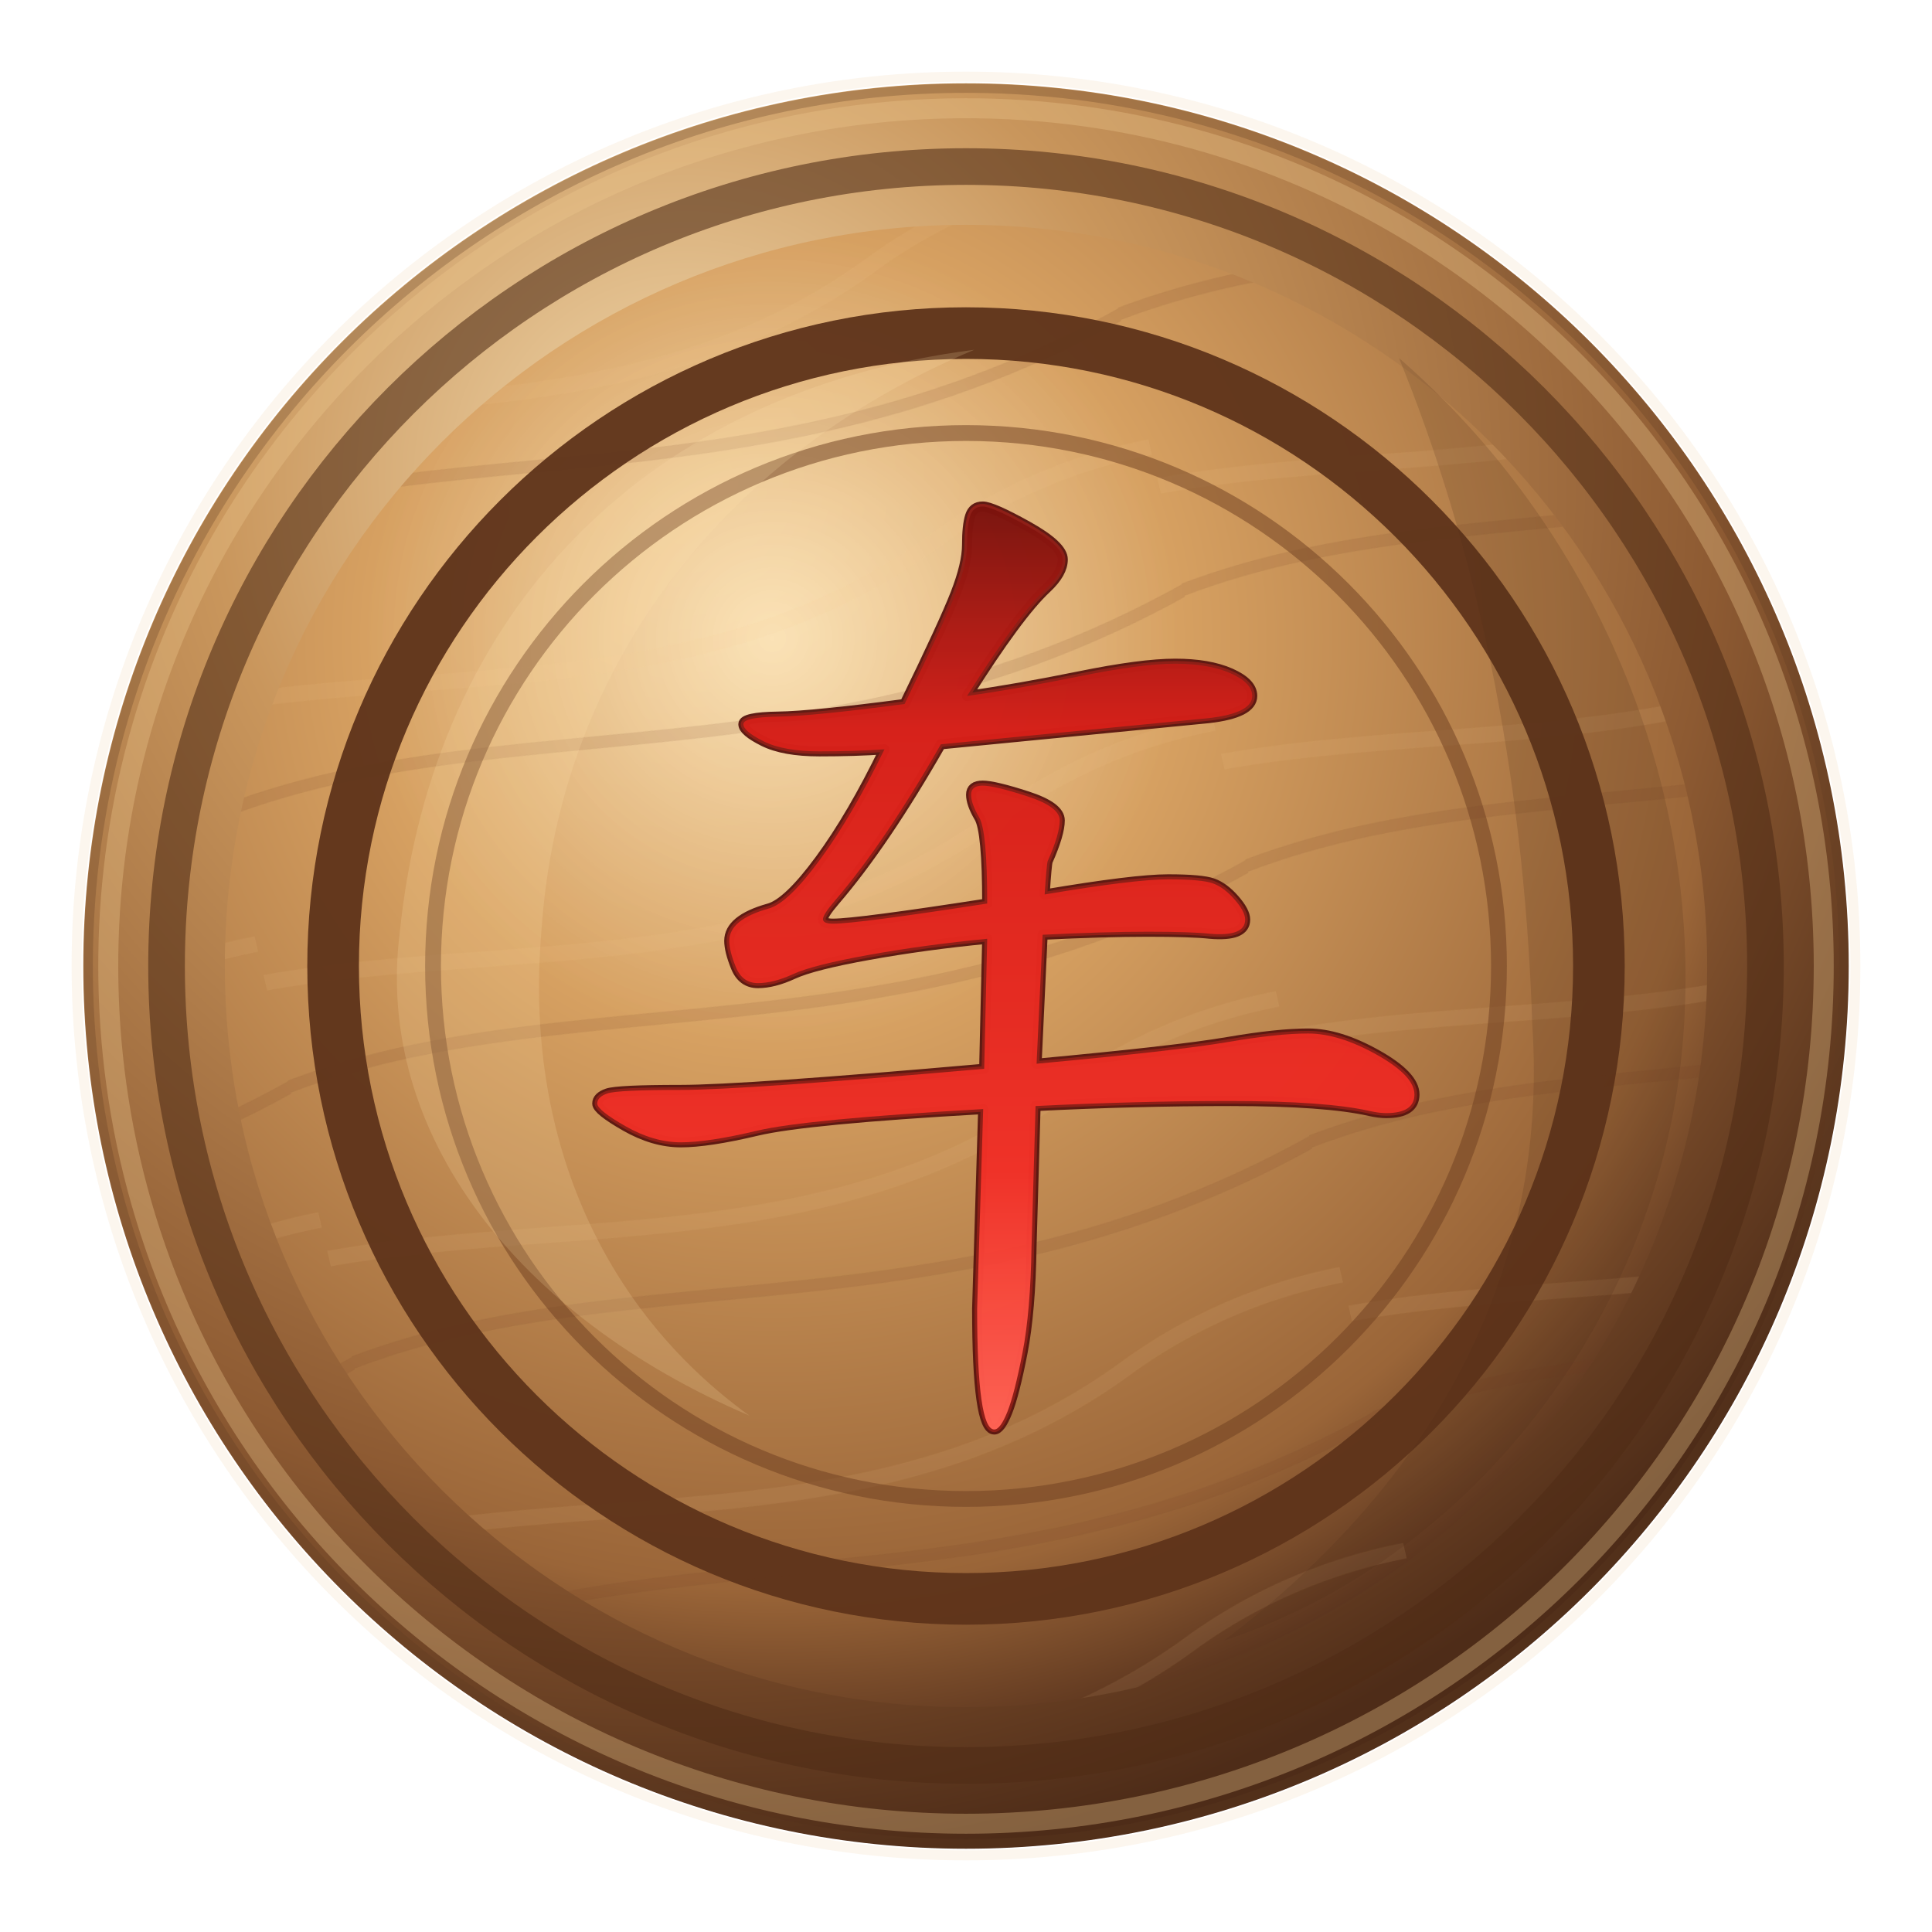
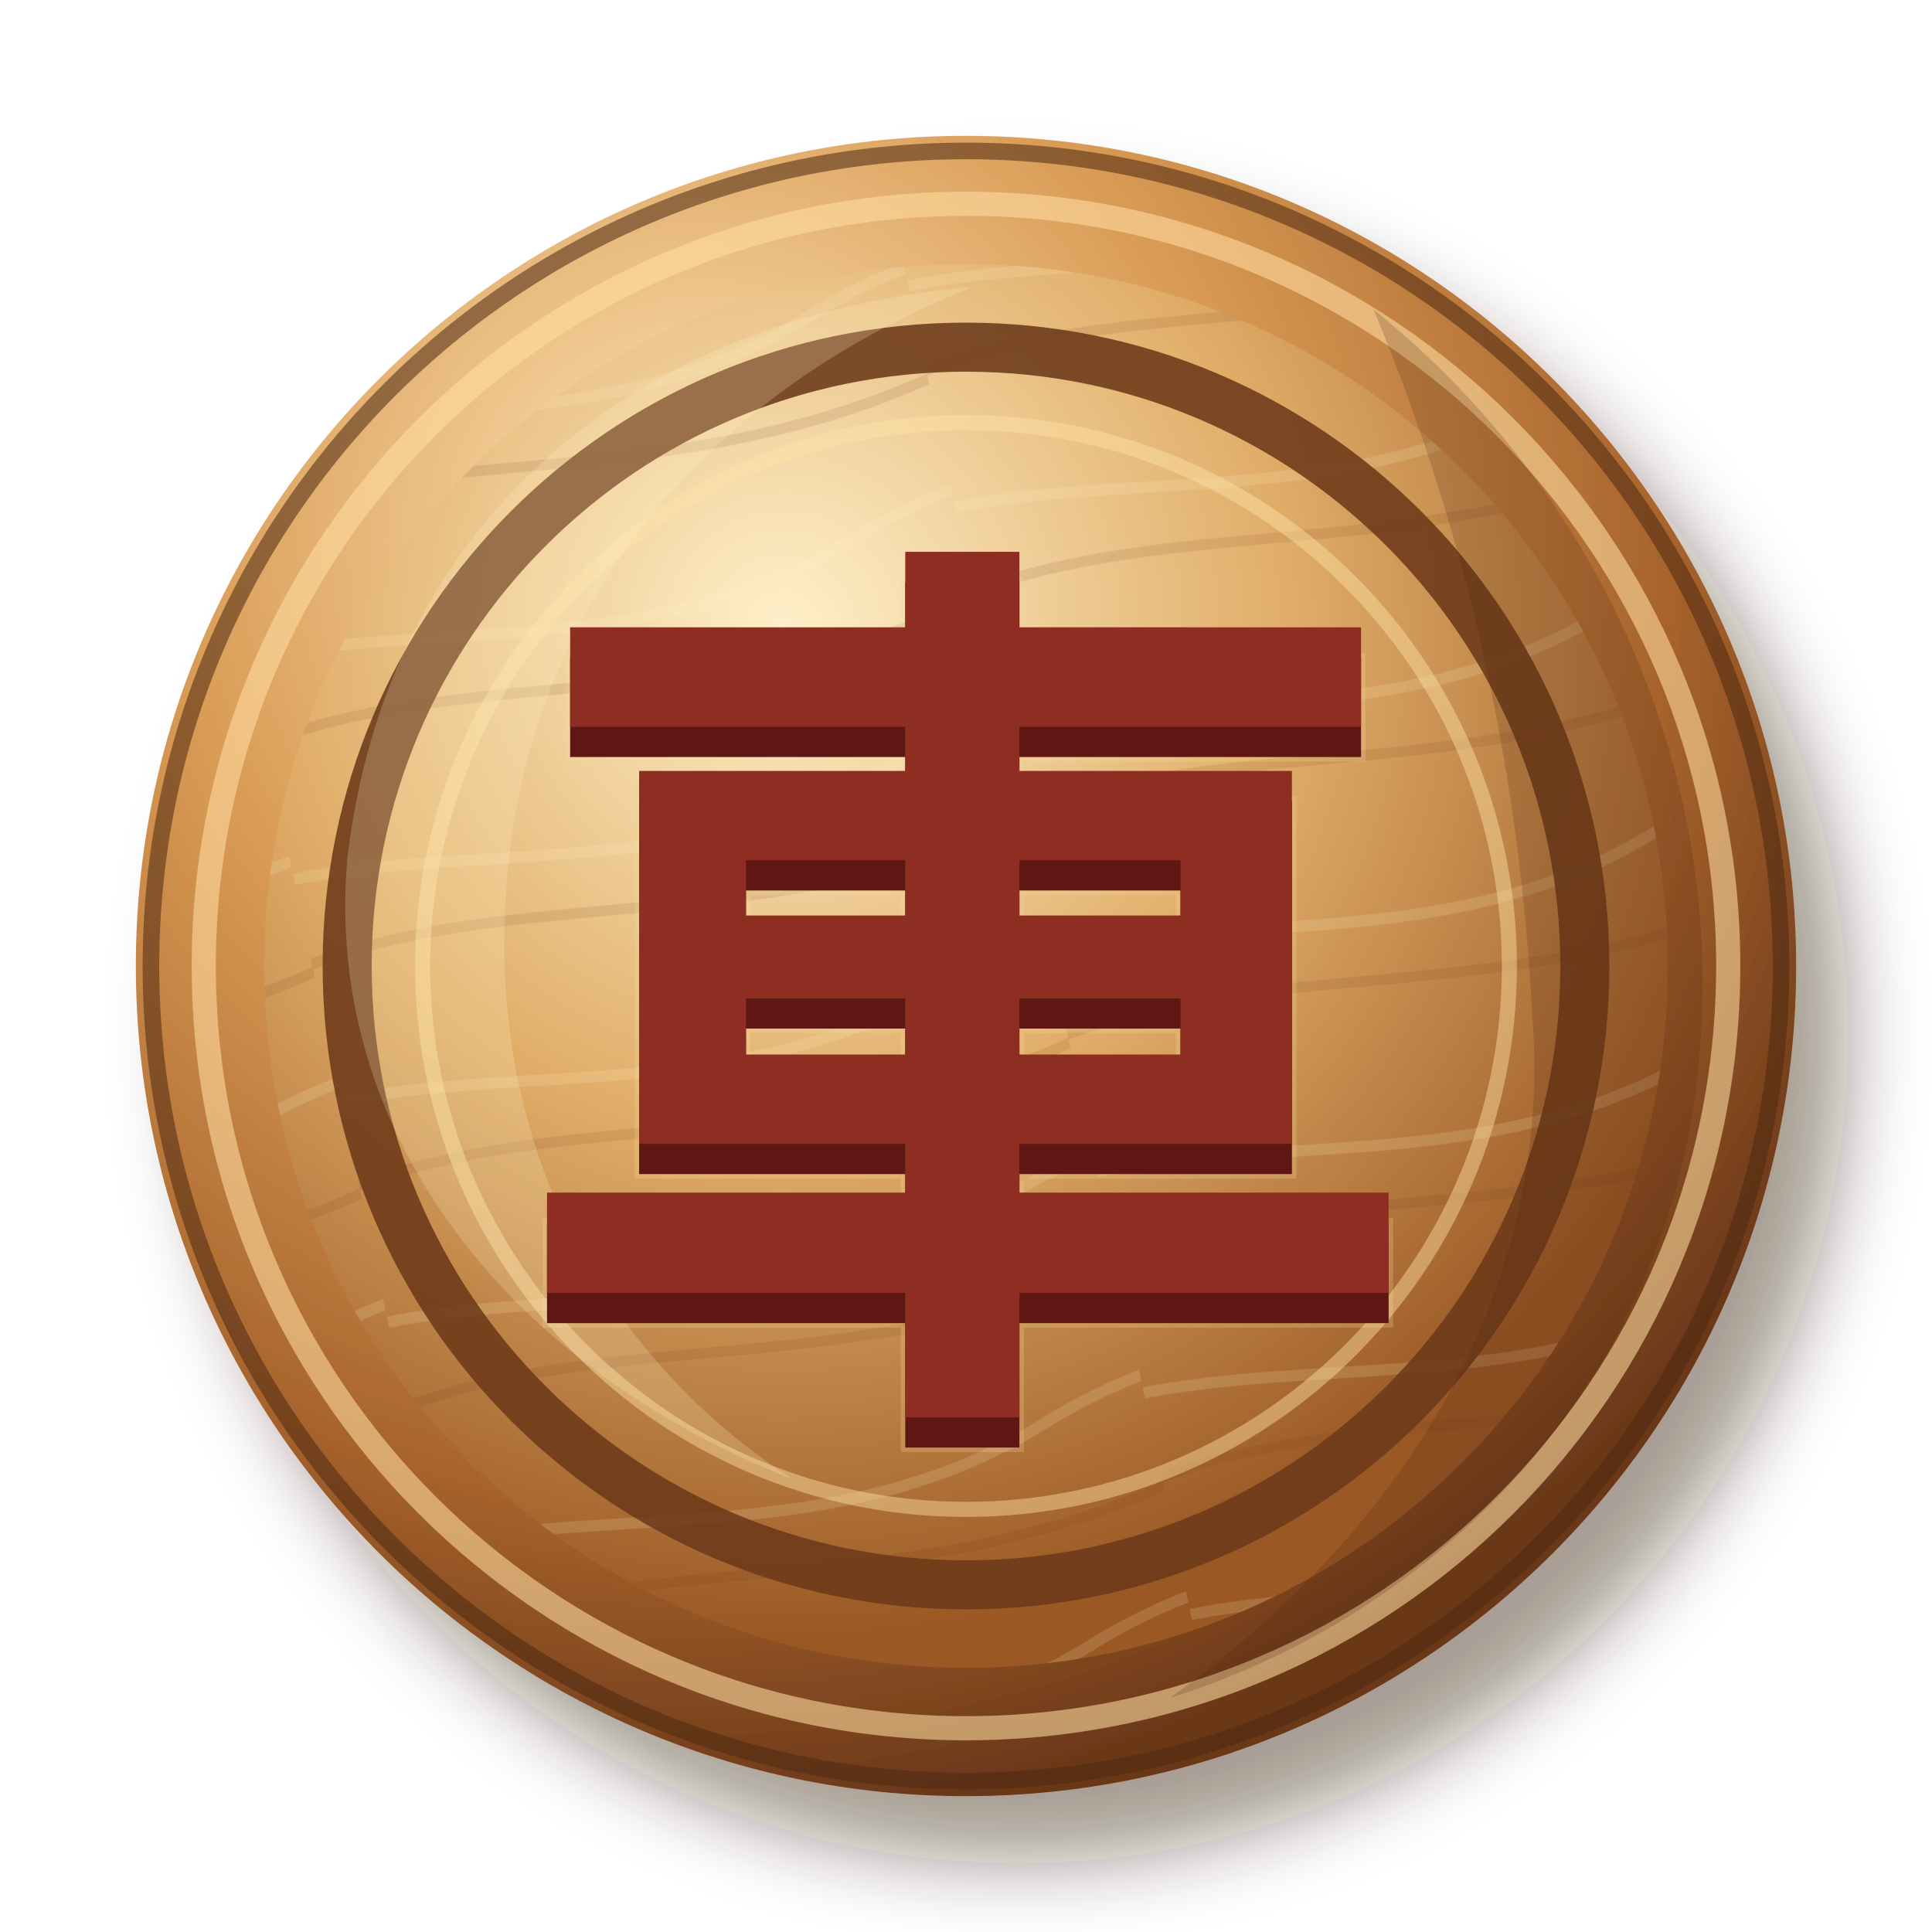
- <svg xmlns="http://www.w3.org/2000/svg" shape-rendering="geometricPrecision" viewBox="-6 -6 232 232" role="img" aria-labelledby="title desc">
+ <svg xmlns="http://www.w3.org/2000/svg" shape-rendering="geometricPrecision" text-rendering="geometricPrecision" viewBox="-18 -18 256 256" role="img" aria-labelledby="title desc">
  <defs>
-     <radialGradient id="red-ju-body" cx="34%" cy="22%" r="80%">
-       <stop offset="0" stop-color="#f2d9ad" />
-       <stop offset="0.34" stop-color="#c9965c" />
-       <stop offset="0.74" stop-color="#8d5a32" />
-       <stop offset="1" stop-color="#4e2c18" />
+     <filter id="red-ju-shadow" x="-20%" y="-20%" width="145%" height="145%" color-interpolation-filters="sRGB">
+       <feDropShadow dx="7" dy="9" stdDeviation="5" flood-color="#2a1608" flood-opacity="0.42" />
+     </filter>
+     <radialGradient id="red-ju-body" cx="34%" cy="24%" r="78%">
+       <stop offset="0" stop-color="#ffe8b9" />
+       <stop offset="0.42" stop-color="#d99b55" />
+       <stop offset="0.76" stop-color="#a7632c" />
+       <stop offset="1" stop-color="#6b3819" />
    </radialGradient>
-     <radialGradient id="red-ju-face" cx="37%" cy="28%" r="76%">
-       <stop offset="0" stop-color="#ffe8bd" stop-opacity="0.86" />
-       <stop offset="0.36" stop-color="#d6a061" />
-       <stop offset="0.84" stop-color="#9a6538" />
-       <stop offset="1" stop-color="#59331d" />
+     <radialGradient id="red-ju-face" cx="37%" cy="26%" r="72%">
+       <stop offset="0" stop-color="#fff0ca" />
+       <stop offset="0.5" stop-color="#e0ad68" />
+       <stop offset="1" stop-color="#9a5824" />
    </radialGradient>
-     <linearGradient id="red-ju-glyph-floor" x1="0" y1="0" x2="0" y2="1">
-       <stop offset="0" stop-color="#7a120d" />
-       <stop offset="0.24" stop-color="#d51f18" />
-       <stop offset="0.72" stop-color="#f03027" />
-       <stop offset="1" stop-color="#ff6355" />
+     <linearGradient id="red-ju-rim-light" x1="0" y1="0" x2="0" y2="1">
+       <stop offset="0" stop-color="#ffe6ae" stop-opacity="0.92" />
+       <stop offset="0.55" stop-color="#c9853e" stop-opacity="0.35" />
+       <stop offset="1" stop-color="#5d2f14" stop-opacity="0.78" />
    </linearGradient>
-     <pattern id="red-ju-grain" width="118" height="34" patternUnits="userSpaceOnUse" patternTransform="rotate(-13)">
-       <path d="M -28 16 C 10 4, 50 31, 91 13 C 113 4, 137 8, 156 21" fill="none" stroke="#f3c88e" stroke-width="1.9" stroke-opacity="0.12" />
-       <path d="M -14 29 C 28 15, 68 43, 124 24" fill="none" stroke="#6e3e20" stroke-width="1.5" stroke-opacity="0.16" />
+     <pattern id="red-ju-grain" width="96" height="30" patternUnits="userSpaceOnUse" patternTransform="rotate(-12)">
+       <path d="M -20 13 C 12 4, 46 25, 82 12 C 104 4, 124 7, 142 18" fill="none" stroke="#fff2c7" stroke-width="1.5" stroke-opacity="0.18" />
+       <path d="M -12 25 C 24 13, 59 35, 105 21" fill="none" stroke="#6c3718" stroke-width="1.4" stroke-opacity="0.13" />
    </pattern>
  </defs>
-   <circle cx="110" cy="110" r="106" fill="url(#red-ju-body)" />
-   <circle cx="110" cy="110" r="103" fill="none" stroke="#efc98f" stroke-width="2.4" stroke-opacity="0.34" />
-   <circle cx="110" cy="110" r="96" fill="none" stroke="#4f2b16" stroke-width="4.4" stroke-opacity="0.58" />
-   <circle cx="110" cy="110" r="89" fill="url(#red-ju-face)" />
-   <circle cx="110" cy="110" r="89" fill="url(#red-ju-grain)" opacity="0.8" />
-   <circle cx="110" cy="110" r="76" fill="none" stroke="#5f341b" stroke-width="6.2" stroke-opacity="0.95" />
-   <circle cx="110" cy="110" r="64" fill="none" stroke="#704021" stroke-width="1.9" stroke-opacity="0.52" />
-   <path d="M 42 106 C 46 67, 72 41, 111 36 C 80 49, 61 75, 59 106 C 57 130, 66 151, 84 164 C 56 152, 39 130, 42 106 Z" fill="#ffe2ae" opacity="0.18" />
-   <path d="M 162 37 C 185 57, 199 88, 196 120 C 193 152, 171 181, 141 191 C 166 172, 180 147, 178 117 C 177 86, 171 59, 162 37 Z" fill="#4c2a16" opacity="0.18" />
-   <g fill="none" stroke="#5a150f" stroke-width="10" stroke-linejoin="round" stroke-linecap="round" opacity="0.96">
-     <path d="M 556 -184 Q 696 -197 745.5 -205.5 Q 795 -214 825.5 -214 Q 856 -214 893.5 -193 Q 931 -172 931 -153.5 Q 931 -135 903 -135 Q 896 -135 887 -137 Q 843 -147 748.5 -147 Q 654 -147 555 -142 L 551 -3 Q 550 62 542 103 Q 534 144 527 161.5 Q 520 179 514 179 Q 497 179 497 59 L 503 -139 Q 327 -129 278.5 -117.5 Q 230 -106 203 -106 Q 176 -106 148 -122 Q 120 -138 120 -144.5 Q 120 -151 130 -154.5 Q 140 -158 202.5 -158 Q 265 -158 504 -179 L 507 -308 Q 445 -302 389.5 -292 Q 334 -282 314.5 -273 Q 295 -264 279.5 -264 Q 264 -264 257.5 -280 Q 251 -296 251 -306 Q 251 -327 290 -338 Q 309 -343 341 -386.5 Q 373 -430 405 -496 Q 376 -494 340.5 -494 Q 305 -494 285 -504 Q 265 -514 265 -521 Q 265 -528 299.5 -528.5 Q 334 -529 425 -541 Q 464 -621 475.5 -650.5 Q 487 -680 487 -699 Q 487 -718 490 -727.5 Q 493 -737 502.5 -737 Q 512 -737 547 -717.5 Q 582 -698 582 -684.5 Q 582 -671 566 -656 Q 538 -630 487 -549 Q 537 -556 598.5 -568.5 Q 660 -581 693.5 -581 Q 727 -581 748.5 -571.5 Q 770 -562 770 -549 Q 770 -532 727 -527 L 461 -501 Q 405 -403 356 -346 Q 344 -332 344 -327.5 Q 344 -323 354 -323 Q 378 -323 507 -343 Q 507 -415 499 -428.5 Q 491 -442 491 -451 Q 491 -460 502.5 -460 Q 514 -460 546.5 -449.5 Q 579 -439 579 -425.5 Q 579 -412 567 -385 Q 566 -382 564 -352 Q 653 -367 686.5 -367 Q 720 -367 731 -363 Q 742 -359 752.5 -347 Q 763 -335 763 -327 Q 763 -310 728 -313 Q 710 -315 666.5 -315 Q 623 -315 562 -312 Z" transform="translate(51.20 144.00) scale(0.121)" />
-   </g>
-   <g fill="none" stroke="#8f1f17" stroke-width="5.2" stroke-linejoin="round" stroke-linecap="round" opacity="0.98">
-     <path d="M 556 -184 Q 696 -197 745.5 -205.5 Q 795 -214 825.5 -214 Q 856 -214 893.5 -193 Q 931 -172 931 -153.5 Q 931 -135 903 -135 Q 896 -135 887 -137 Q 843 -147 748.5 -147 Q 654 -147 555 -142 L 551 -3 Q 550 62 542 103 Q 534 144 527 161.5 Q 520 179 514 179 Q 497 179 497 59 L 503 -139 Q 327 -129 278.5 -117.5 Q 230 -106 203 -106 Q 176 -106 148 -122 Q 120 -138 120 -144.5 Q 120 -151 130 -154.5 Q 140 -158 202.5 -158 Q 265 -158 504 -179 L 507 -308 Q 445 -302 389.5 -292 Q 334 -282 314.5 -273 Q 295 -264 279.5 -264 Q 264 -264 257.5 -280 Q 251 -296 251 -306 Q 251 -327 290 -338 Q 309 -343 341 -386.5 Q 373 -430 405 -496 Q 376 -494 340.5 -494 Q 305 -494 285 -504 Q 265 -514 265 -521 Q 265 -528 299.5 -528.5 Q 334 -529 425 -541 Q 464 -621 475.5 -650.5 Q 487 -680 487 -699 Q 487 -718 490 -727.5 Q 493 -737 502.5 -737 Q 512 -737 547 -717.5 Q 582 -698 582 -684.5 Q 582 -671 566 -656 Q 538 -630 487 -549 Q 537 -556 598.5 -568.5 Q 660 -581 693.5 -581 Q 727 -581 748.5 -571.5 Q 770 -562 770 -549 Q 770 -532 727 -527 L 461 -501 Q 405 -403 356 -346 Q 344 -332 344 -327.5 Q 344 -323 354 -323 Q 378 -323 507 -343 Q 507 -415 499 -428.5 Q 491 -442 491 -451 Q 491 -460 502.5 -460 Q 514 -460 546.5 -449.5 Q 579 -439 579 -425.5 Q 579 -412 567 -385 Q 566 -382 564 -352 Q 653 -367 686.5 -367 Q 720 -367 731 -363 Q 742 -359 752.5 -347 Q 763 -335 763 -327 Q 763 -310 728 -313 Q 710 -315 666.5 -315 Q 623 -315 562 -312 Z" transform="translate(51.20 144.00) scale(0.121)" />
-   </g>
-   <g fill="url(#red-ju-glyph-floor)" opacity="0.98">
-     <path d="M 556 -184 Q 696 -197 745.5 -205.5 Q 795 -214 825.5 -214 Q 856 -214 893.5 -193 Q 931 -172 931 -153.5 Q 931 -135 903 -135 Q 896 -135 887 -137 Q 843 -147 748.5 -147 Q 654 -147 555 -142 L 551 -3 Q 550 62 542 103 Q 534 144 527 161.5 Q 520 179 514 179 Q 497 179 497 59 L 503 -139 Q 327 -129 278.5 -117.5 Q 230 -106 203 -106 Q 176 -106 148 -122 Q 120 -138 120 -144.5 Q 120 -151 130 -154.5 Q 140 -158 202.5 -158 Q 265 -158 504 -179 L 507 -308 Q 445 -302 389.5 -292 Q 334 -282 314.5 -273 Q 295 -264 279.5 -264 Q 264 -264 257.5 -280 Q 251 -296 251 -306 Q 251 -327 290 -338 Q 309 -343 341 -386.5 Q 373 -430 405 -496 Q 376 -494 340.5 -494 Q 305 -494 285 -504 Q 265 -514 265 -521 Q 265 -528 299.5 -528.5 Q 334 -529 425 -541 Q 464 -621 475.5 -650.5 Q 487 -680 487 -699 Q 487 -718 490 -727.5 Q 493 -737 502.5 -737 Q 512 -737 547 -717.5 Q 582 -698 582 -684.5 Q 582 -671 566 -656 Q 538 -630 487 -549 Q 537 -556 598.5 -568.5 Q 660 -581 693.5 -581 Q 727 -581 748.5 -571.5 Q 770 -562 770 -549 Q 770 -532 727 -527 L 461 -501 Q 405 -403 356 -346 Q 344 -332 344 -327.5 Q 344 -323 354 -323 Q 378 -323 507 -343 Q 507 -415 499 -428.5 Q 491 -442 491 -451 Q 491 -460 502.5 -460 Q 514 -460 546.5 -449.5 Q 579 -439 579 -425.5 Q 579 -412 567 -385 Q 566 -382 564 -352 Q 653 -367 686.5 -367 Q 720 -367 731 -363 Q 742 -359 752.5 -347 Q 763 -335 763 -327 Q 763 -310 728 -313 Q 710 -315 666.5 -315 Q 623 -315 562 -312 Z" transform="translate(51.20 144.00) scale(0.121)" />
-   </g>
-   <circle cx="110" cy="110" r="106.8" fill="none" stroke="#f0d2a4" stroke-width="1.2" stroke-opacity="0.18" />
-   <circle cx="110" cy="110" r="105.4" fill="none" stroke="#5f3b22" stroke-width="1.1" stroke-opacity="0.28" />
+   <circle cx="110" cy="110" r="110" fill="url(#red-ju-body)" filter="url(#red-ju-shadow)" />
+   <circle cx="110" cy="110" r="108" fill="none" stroke="#4d2811" stroke-width="2.2" stroke-opacity="0.55" />
+   <circle cx="110" cy="110" r="101" fill="none" stroke="#ffdda0" stroke-width="3.2" stroke-opacity="0.58" />
+   <circle cx="110" cy="110" r="93" fill="url(#red-ju-face)" />
+   <circle cx="110" cy="110" r="93" fill="url(#red-ju-grain)" opacity="0.9" />
+   <circle cx="110" cy="110" r="82" fill="none" stroke="#6d3a19" stroke-width="6.5" stroke-opacity="0.88" />
+   <circle cx="110" cy="110" r="72" fill="none" stroke="#ffe2a8" stroke-width="2" stroke-opacity="0.45" />
+   <path d="M 28 96 C 33 52, 65 24, 111 20 C 73 35, 51 65, 49 101 C 47 133, 61 161, 87 178 C 49 163, 25 132, 28 96 Z" fill="#fff1c5" opacity="0.22" />
+   <path d="M 164 23 C 195 48, 211 86, 207 124 C 203 163, 175 195, 137 207 C 169 184, 188 152, 185 116 C 183 78, 174 47, 164 23 Z" fill="#4a250f" opacity="0.2" />
+   <text x="110" y="120" text-anchor="middle" dominant-baseline="middle" font-family="STKaiti, KaiTi, DFKai-SB, BiauKai, Songti SC, serif" font-size="122" font-weight="900" fill="#5e1712" stroke="#f8d99b" stroke-width="1.2" stroke-opacity="0.24" paint-order="stroke fill">車</text>
+   <text x="110" y="116" text-anchor="middle" dominant-baseline="middle" font-family="STKaiti, KaiTi, DFKai-SB, BiauKai, Songti SC, serif" font-size="122" font-weight="900" fill="#8e2d21">車</text>
</svg>
